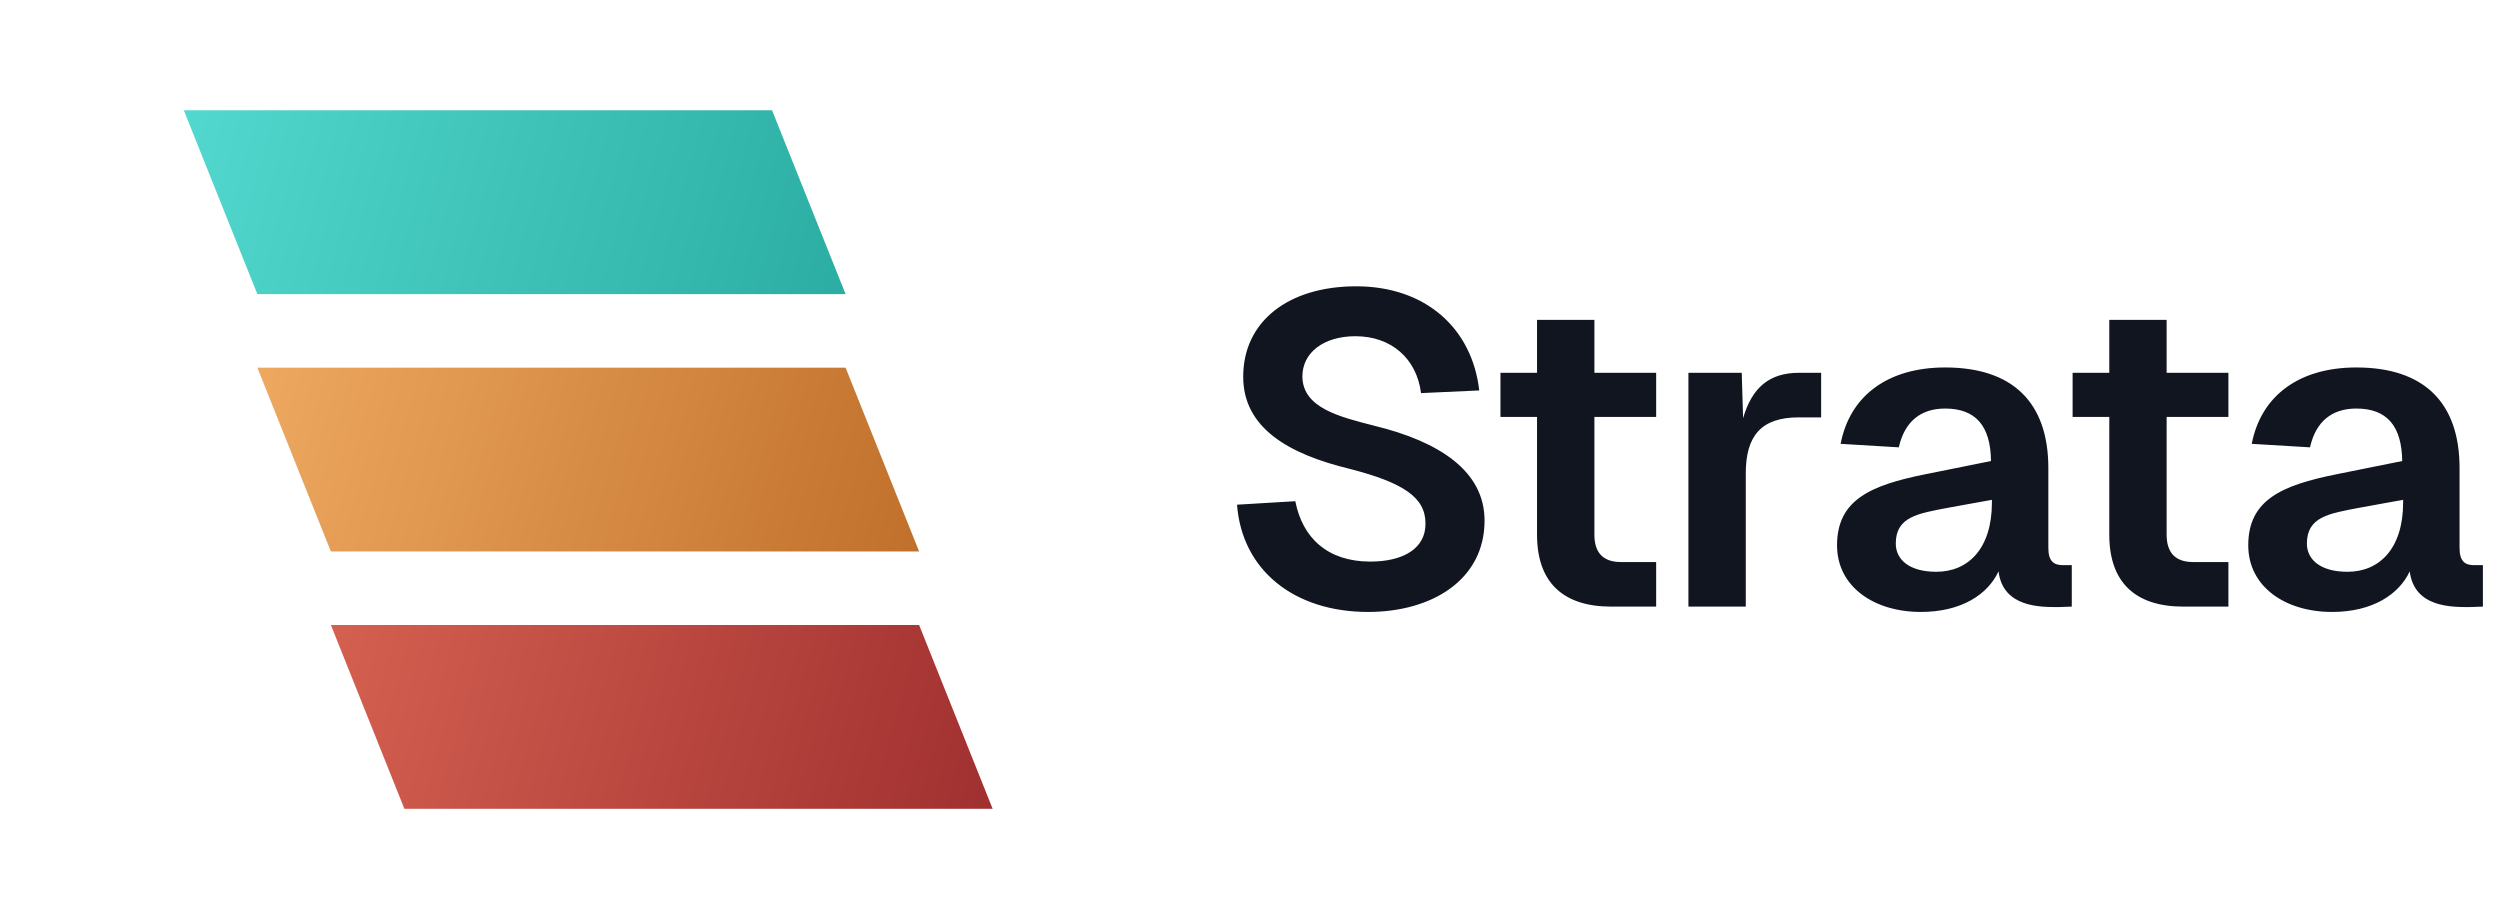
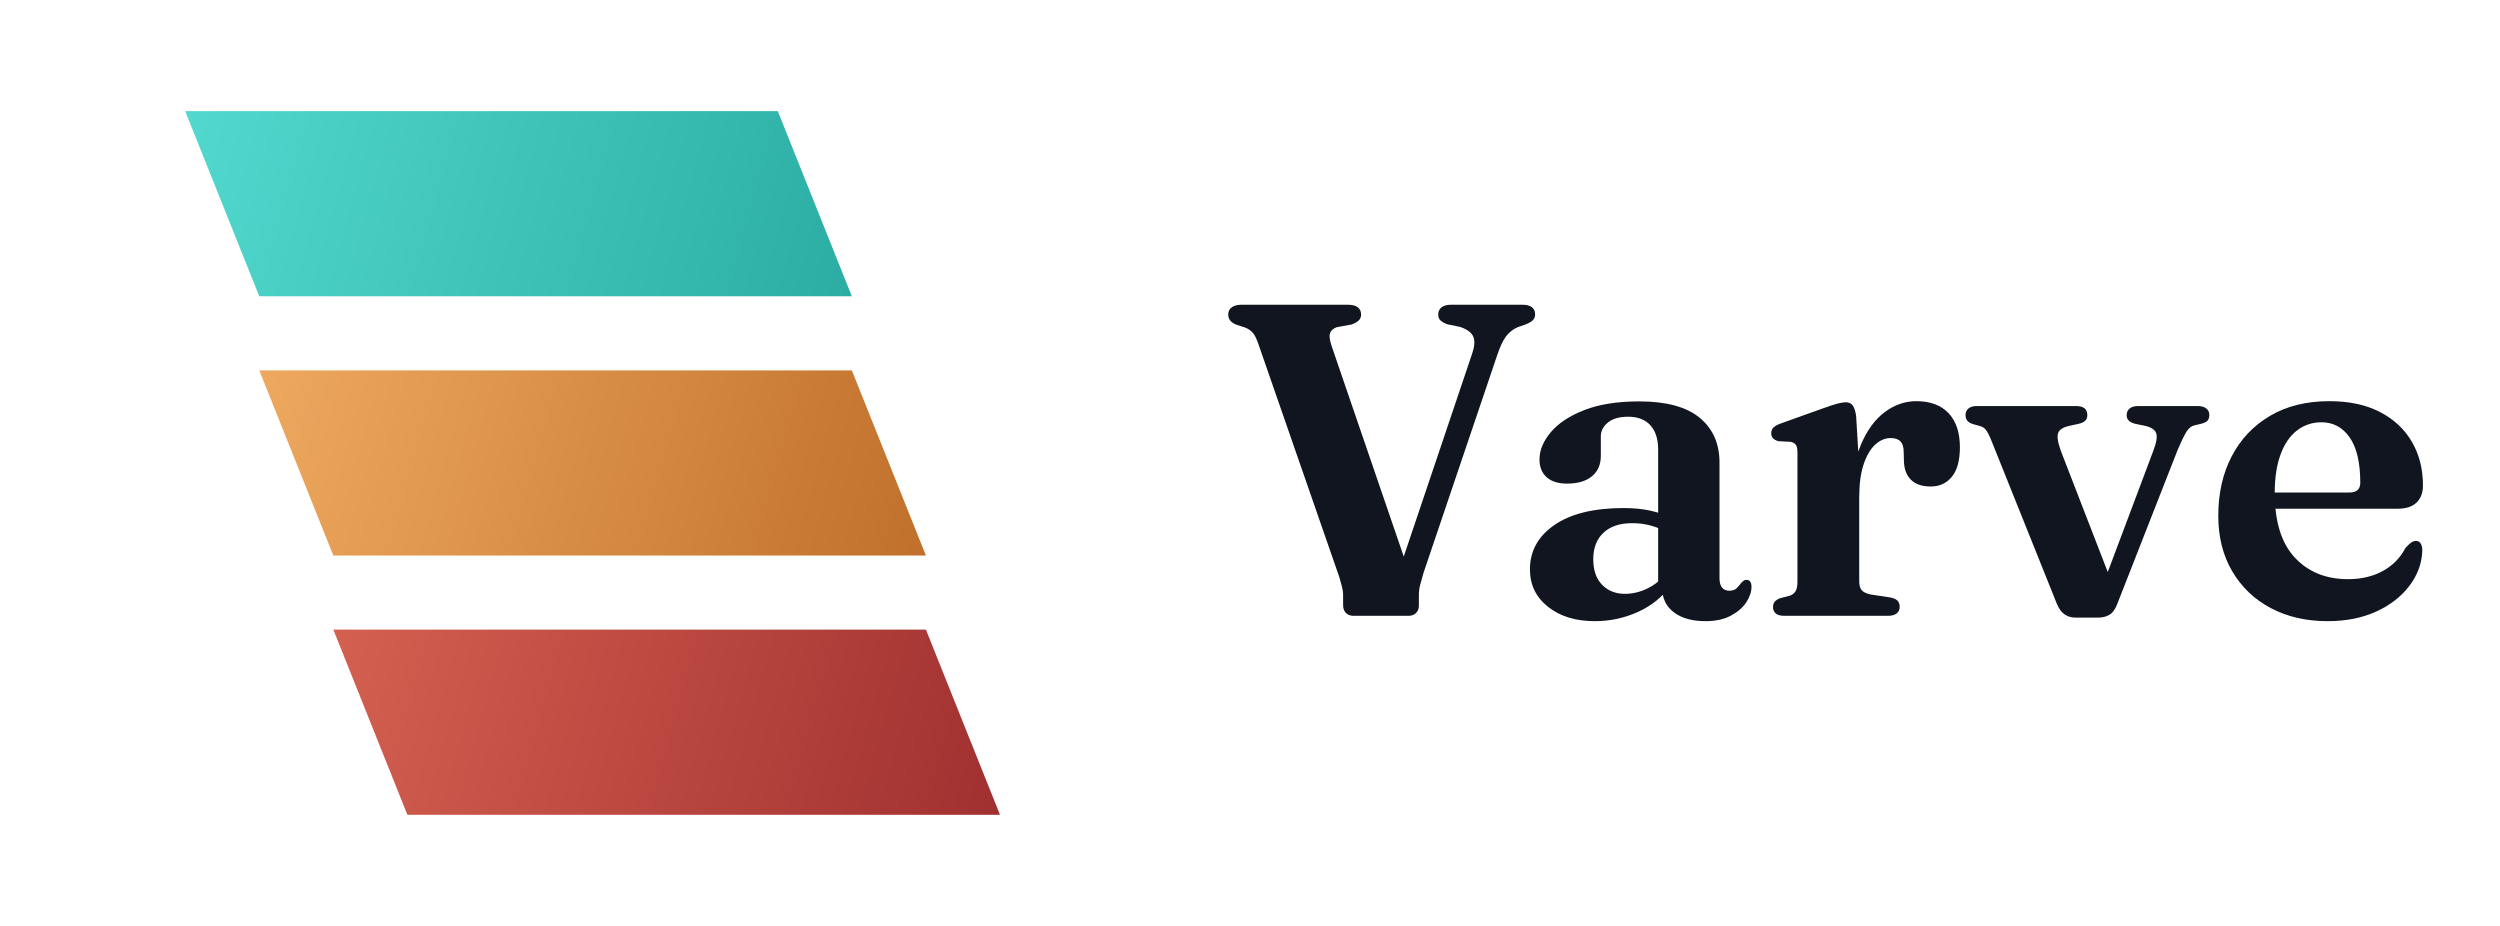
- <svg xmlns="http://www.w3.org/2000/svg" viewBox="0 14 272 100">
+ <svg xmlns="http://www.w3.org/2000/svg" viewBox="0 14 270 100">
  <defs>
-     <linearGradient id="g1" gradientUnits="userSpaceOnUse" x1="20" y1="26" x2="92" y2="46">
-       <stop offset="0%" stop-color="#52D8CE" />
-       <stop offset="100%" stop-color="#2BADA3" />
+     <linearGradient id="wmGradTeal" gradientUnits="userSpaceOnUse" x1="20" y1="26" x2="92" y2="46">
+       <stop offset="0" stop-color="#52D8CE" />
+       <stop offset="1" stop-color="#2BADA3" />
    </linearGradient>
-     <linearGradient id="g2" gradientUnits="userSpaceOnUse" x1="28" y1="54" x2="100" y2="74">
-       <stop offset="0%" stop-color="#EEA860" />
-       <stop offset="100%" stop-color="#C0702A" />
+     <linearGradient id="wmGradSandstone" gradientUnits="userSpaceOnUse" x1="28" y1="54" x2="100" y2="74">
+       <stop offset="0" stop-color="#EEA860" />
+       <stop offset="1" stop-color="#C0702A" />
    </linearGradient>
-     <linearGradient id="g3" gradientUnits="userSpaceOnUse" x1="36" y1="82" x2="108" y2="102">
-       <stop offset="0%" stop-color="#D46050" />
-       <stop offset="100%" stop-color="#A03030" />
+     <linearGradient id="wmGradTerracotta" gradientUnits="userSpaceOnUse" x1="36" y1="82" x2="108" y2="102">
+       <stop offset="0" stop-color="#D46050" />
+       <stop offset="1" stop-color="#A03030" />
    </linearGradient>
  </defs>
-   <path d="M20,26 H84 L92,46 H28 Z" fill="url(#g1)" />
-   <path d="M28,54 H92 L100,74 H36 Z" fill="url(#g2)" />
-   <path d="M36,82 H100 L108,102 H44 Z" fill="url(#g3)" />
-   <g transform="translate(132,80)" fill="#10151F">
-     <path d="M8.93-11.47L2.59-11.09C3.12-3.98 8.78 0.58 16.85 0.58C23.81 0.58 29.52-2.93 29.52-9.36C29.52-14.74 24.62-17.95 17.52-19.68C13.78-20.64 9.79-21.60 9.70-24.96C9.65-27.65 12.05-29.42 15.46-29.42C19.39-29.42 22.13-26.98 22.61-23.23L28.94-23.52C28.18-30.24 23.14-34.85 15.55-34.85C8.21-34.85 3.26-31.06 3.26-25.01C3.26-19.49 8.11-16.61 14.88-14.98C20.64-13.49 23.09-11.90 23.09-9.07C23.14-6.34 20.69-4.90 17.09-4.90C12.43-4.90 9.70-7.49 8.93-11.47M35.23-31.20L35.23-25.44L31.25-25.44L31.25-20.64L35.23-20.64L35.23-7.82C35.23-2.64 38.06 0 43.30 0L48.19 0L48.19-4.85L44.35-4.85C42.43-4.85 41.47-5.86 41.47-7.82L41.47-20.64L48.19-20.64L48.19-25.44L41.47-25.44L41.47-31.20M51.70-25.44L51.70 0L57.94 0L57.94-14.50C57.94-18.58 59.62-20.59 63.70-20.59L66.14-20.59L66.14-25.44L63.74-25.44C60.48-25.44 58.61-23.81 57.65-20.50L57.50-25.44M68.26-17.71L74.59-17.33C75.22-20.11 76.94-21.55 79.63-21.55C82.94-21.55 84.58-19.68 84.62-15.84L77.47-14.40C71.52-13.20 67.87-11.62 67.87-6.67C67.87-2.16 71.90 0.58 76.99 0.58C81.41 0.58 84.29-1.34 85.44-3.84C85.92 0.10 90 0.05 91.97 0.05L93.41 0L93.41-4.51L92.45-4.51C91.49-4.51 90.86-4.90 90.86-6.38L90.86-15.07C90.86-22.22 86.98-26.02 79.63-26.02C73.39-26.02 69.26-22.94 68.26-17.71M74.26-6.86C74.26-9.79 76.70-10.13 79.92-10.75L84.72-11.62L84.72-11.33C84.72-6.29 82.13-3.79 78.67-3.79C75.70-3.79 74.26-5.14 74.26-6.86M97.49-31.20L97.49-25.44L93.50-25.44L93.50-20.64L97.49-20.64L97.49-7.82C97.49-2.64 100.32 0 105.55 0L110.45 0L110.45-4.85L106.61-4.85C104.69-4.85 103.73-5.86 103.73-7.82L103.73-20.64L110.45-20.64L110.45-25.44L103.73-25.44L103.73-31.20M112.99-17.71L119.33-17.33C119.95-20.11 121.68-21.55 124.37-21.55C127.68-21.55 129.31-19.68 129.36-15.84L122.21-14.40C116.26-13.20 112.61-11.62 112.61-6.67C112.61-2.16 116.64 0.58 121.73 0.58C126.14 0.58 129.02-1.34 130.18-3.84C130.66 0.10 134.74 0.05 136.70 0.05L138.14 0L138.14-4.51L137.18-4.51C136.22-4.51 135.60-4.90 135.60-6.38L135.60-15.07C135.60-22.22 131.71-26.02 124.37-26.02C118.13-26.02 114-22.94 112.99-17.71M118.99-6.86C118.99-9.79 121.44-10.13 124.66-10.75L129.46-11.62L129.46-11.33C129.46-6.29 126.86-3.79 123.41-3.79C120.43-3.79 118.99-5.14 118.99-6.86" />
+   <path d="M20,26 H84 L92,46 H28 Z" fill="url(#wmGradTeal)" />
+   <path d="M28,54 H92 L100,74 H36 Z" fill="url(#wmGradSandstone)" />
+   <path d="M36,82 H100 L108,102 H44 Z" fill="url(#wmGradTerracotta)" />
+   <g transform="translate(132,80.51) scale(0.024,-0.024)" fill="#10151F">
+     <path transform="translate(0,0)" d="M972 1356Q972 1376 986.5 1388Q1001 1400 1031 1400L1350 1400Q1380 1400 1394 1388.5Q1408 1377 1408 1357Q1408 1341 1398.5 1331Q1389 1321 1367 1312L1330 1299Q1299 1286 1277.5 1258Q1256 1230 1236 1169L906 194Q896 160 890.5 138.5Q885 117 885 94L885 47Q885 25 872 12.5Q859 0 838 0L591 0Q570 0 557 12.5Q544 25 544 49L544 95Q544 112 539 130.5Q534 149 527 174L160 1231Q149 1261 137 1274.5Q125 1288 104 1297L64 1310Q27 1324 27 1356Q27 1376 42.5 1388Q58 1400 88 1400L565 1400Q596 1400 610.5 1388Q625 1376 625 1356Q625 1339 614 1329Q603 1319 582 1311L516 1299Q491 1290 485 1271.5Q479 1253 493 1212L850 170L760 98L1124 1178Q1141 1226 1130.5 1254.5Q1120 1283 1071 1300L1013 1312Q994 1319 983 1328.5Q972 1338 972 1356Z" />
+     <path transform="translate(1301.71,0)" d="M678 126L678 145L660 149L660 748Q660 819 625 857.5Q590 896 525 896Q466 896 434 870Q402 844 402 808L402 720Q402 661 362 628Q322 595 250 595Q190 595 158 624Q126 653 126 704Q126 766 177 826.5Q228 887 328 926Q428 965 575 965Q757 965 846.5 891.5Q936 818 936 690L936 171Q936 141 947.5 127Q959 113 980 113Q1002 113 1013 124Q1024 135 1032 146Q1037 152 1043 157Q1049 162 1057 162Q1069 162 1074.5 153.5Q1080 145 1080 130Q1080 97 1057 61.5Q1034 26 987.5 1Q941 -24 873 -24Q783 -24 730.5 16Q678 56 678 126ZM83 209Q83 333 193.5 409Q304 485 505 485Q570 485 621.5 474Q673 463 710 445L689 383Q655 399 619.5 408Q584 417 543 417Q460 417 414 374Q368 331 368 255Q368 180 408 139.5Q448 99 510 99Q563 99 612.5 123.5Q662 148 696 191L716 137Q662 60 570 18Q478 -24 375 -24Q246 -24 164.5 40.5Q83 105 83 209Z" />
+     <path transform="translate(2401.54,0)" d="M431 528Q431 672 472.5 770Q514 868 580 917Q646 966 722 966Q816 966 867 912Q918 858 918 759Q918 670 882 626Q846 582 787 582Q727 582 696.5 613.5Q666 645 666 702L665 739Q665 769 651 784.5Q637 800 606 800Q570 800 538 771.5Q506 743 485.5 684Q465 625 465 532ZM451 900L465 667L465 155Q465 128 476.5 115Q488 102 517 96L603 83Q626 79 636.5 69Q647 59 647 40Q647 22 633.5 11Q620 0 594 0L129 0Q101 0 89 11Q77 22 77 39Q77 55 85.5 64.5Q94 74 111 80L151 90Q169 96 178 110Q187 124 187 154L187 734Q187 760 179.5 770Q172 780 156 783L101 786Q84 791 76.5 799.5Q69 808 69 821Q69 837 78.5 847Q88 857 113 866L300 933Q347 950 369 955.5Q391 961 405 961Q425 961 435.5 947Q446 933 451 900Z" />
+     <path transform="translate(3337.92,0)" d="M604 -8L502 -8Q473 -8 452 7Q431 22 418 54L124 787Q109 824 98.5 837Q88 850 72 854L40 863Q22 869 14.5 878.5Q7 888 7 904Q7 922 20 933Q33 944 57 944L505 944Q555 944 555 903Q555 888 546 878.5Q537 869 516 864L479 856Q433 847 424 823.5Q415 800 436 742L671 135L609 96L851 740Q874 799 864.5 823Q855 847 810 856L771 864Q751 869 741.5 878.5Q732 888 732 903Q732 922 745.5 933Q759 944 782 944L1053 944Q1077 944 1090.5 933Q1104 922 1104 904Q1104 889 1097 879.5Q1090 870 1066 864L1036 857Q1016 852 1001 828Q986 804 962 748L688 49Q674 15 652.5 3.5Q631 -8 604 -8Z" />
+     <path transform="translate(4414.26,0)" d="M989 587Q989 537 960 509.5Q931 482 875 482L250 482L250 555L658 555Q707 555 707 599Q707 734 659.5 802.5Q612 871 532 871Q470 871 422 834Q374 797 348 725.5Q322 654 322 553Q322 359 412.5 262Q503 165 652 165Q741 165 808 201.5Q875 238 910 305Q927 324 937 330.5Q947 337 958 337Q973 337 980 323.5Q987 310 986 290Q982 205 926.5 133Q871 61 777 18.5Q683 -24 560 -24Q416 -24 305 34.5Q194 93 131 200Q68 307 68 450Q68 602 128.5 718Q189 834 301 900Q413 966 568 966Q701 966 795 917.5Q889 869 939 783.5Q989 698 989 587Z" />
  </g>
</svg>
